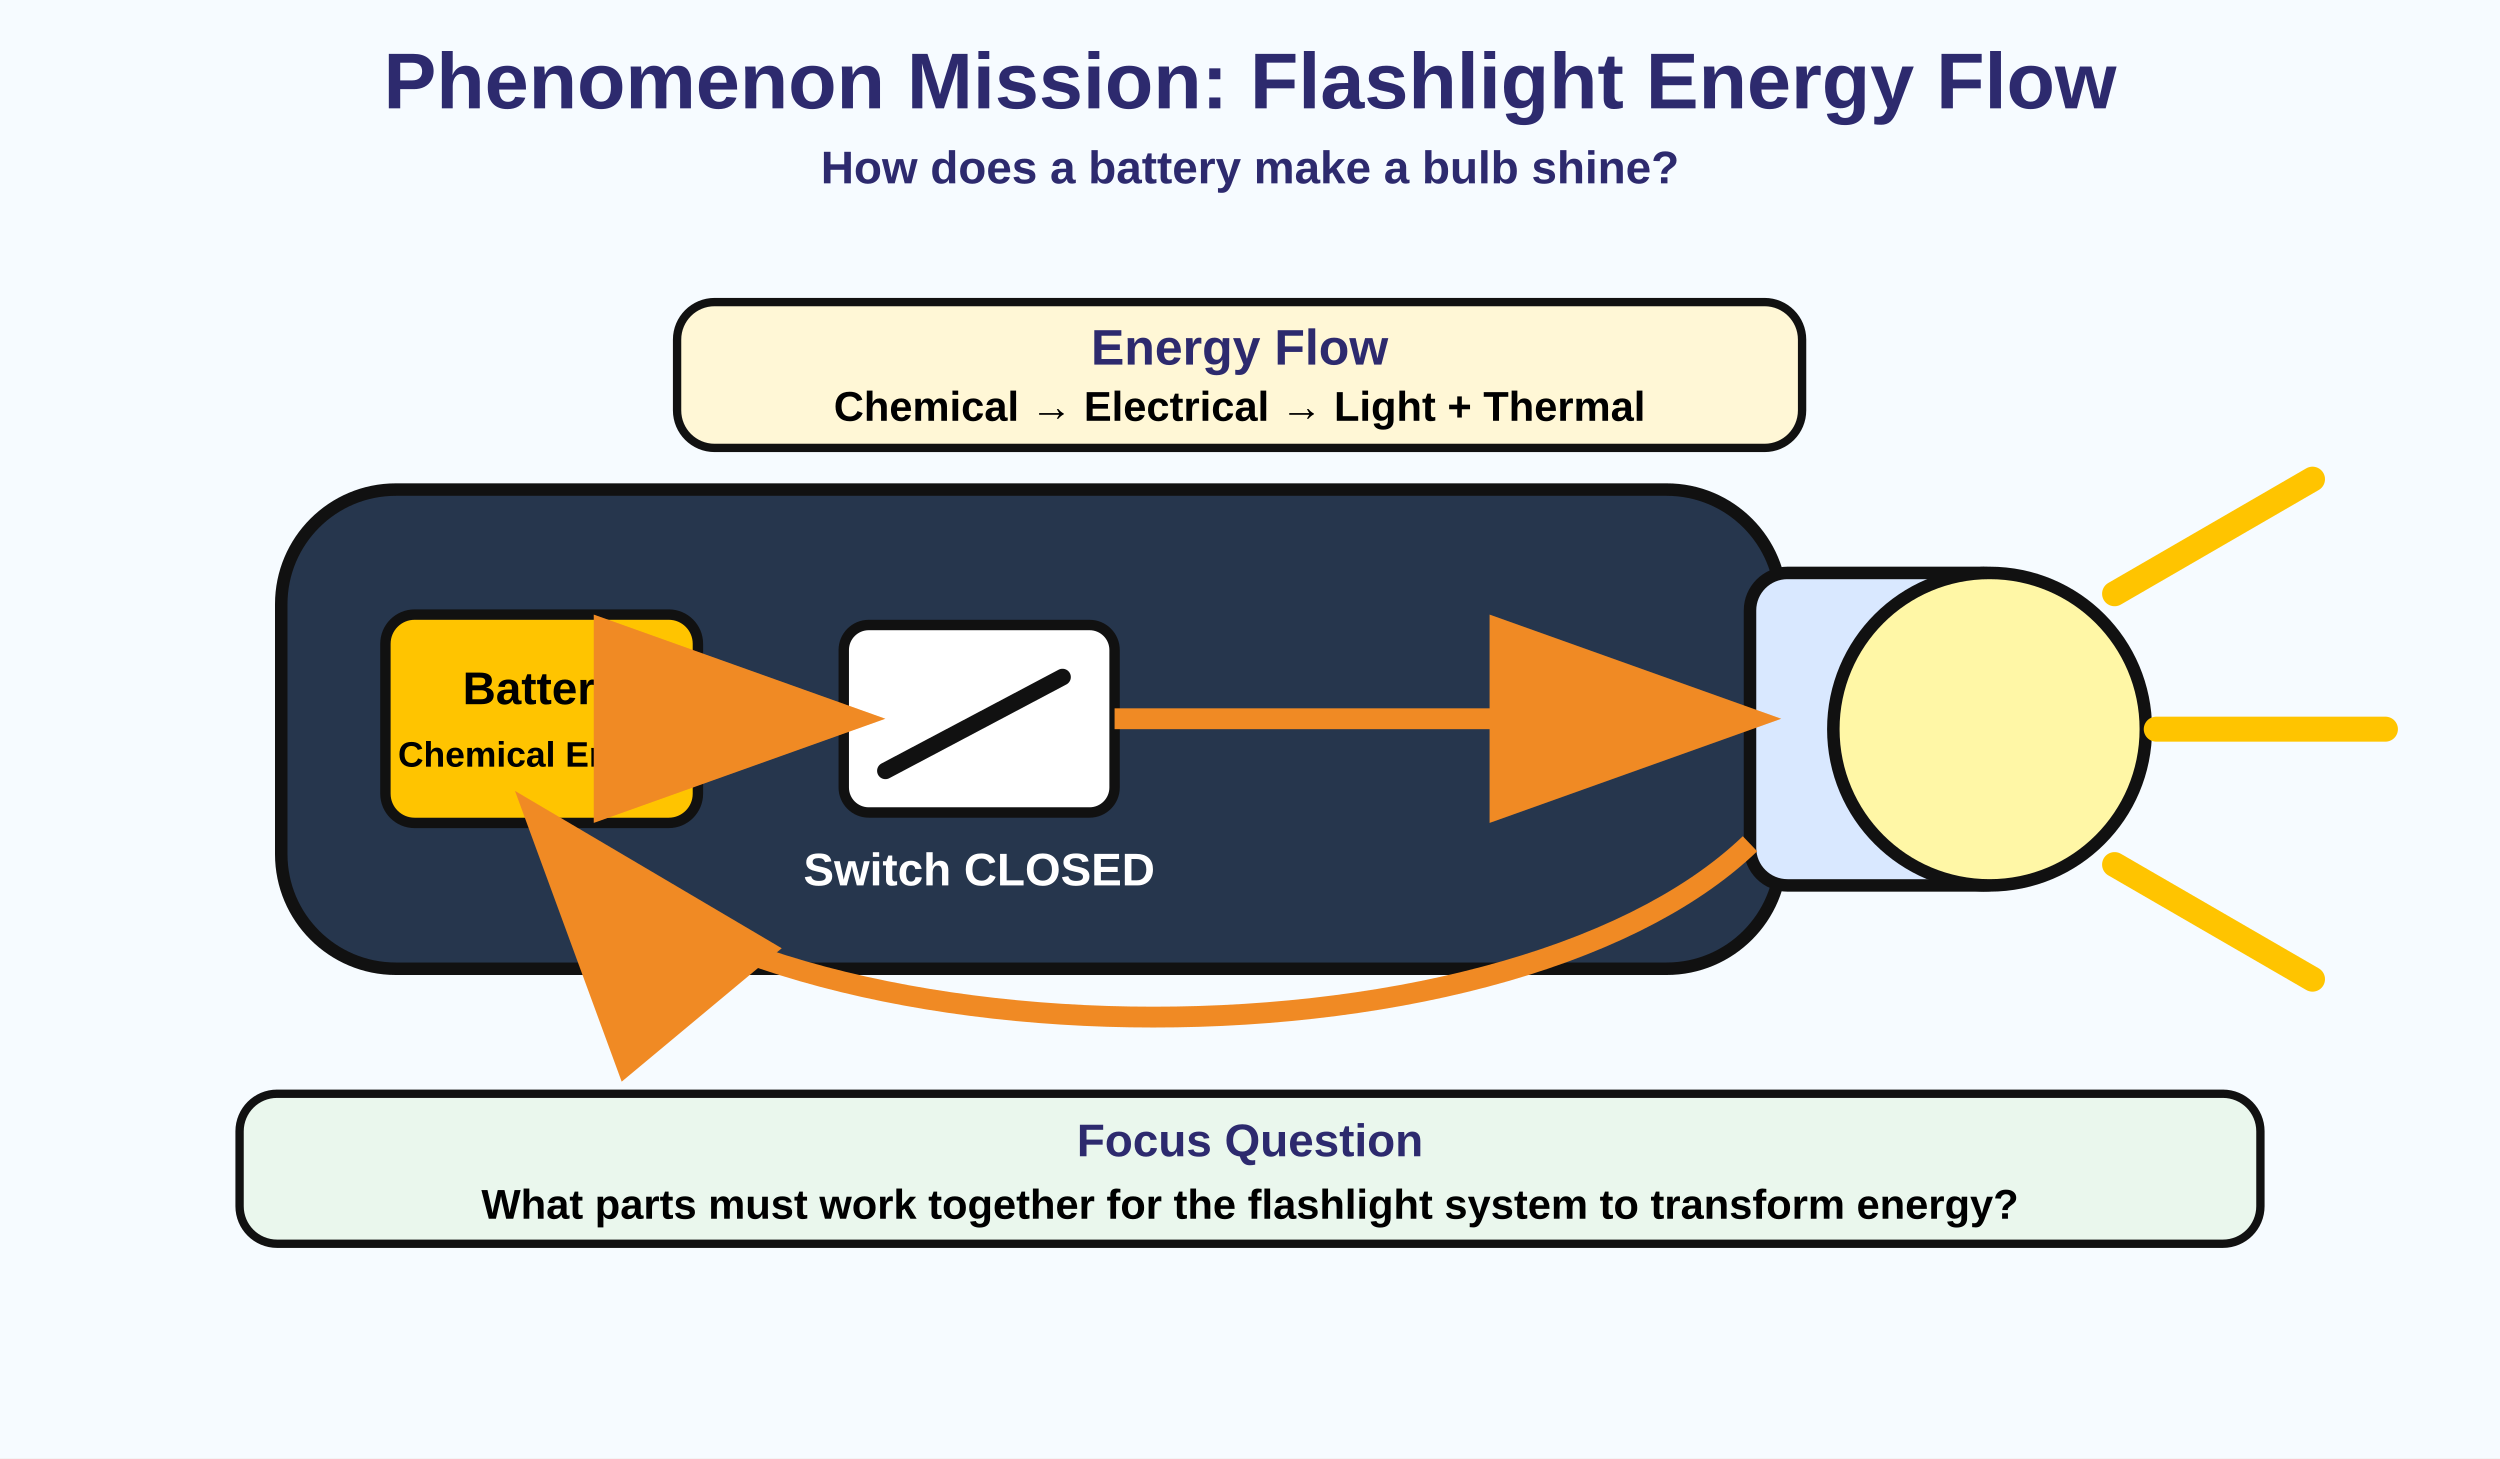
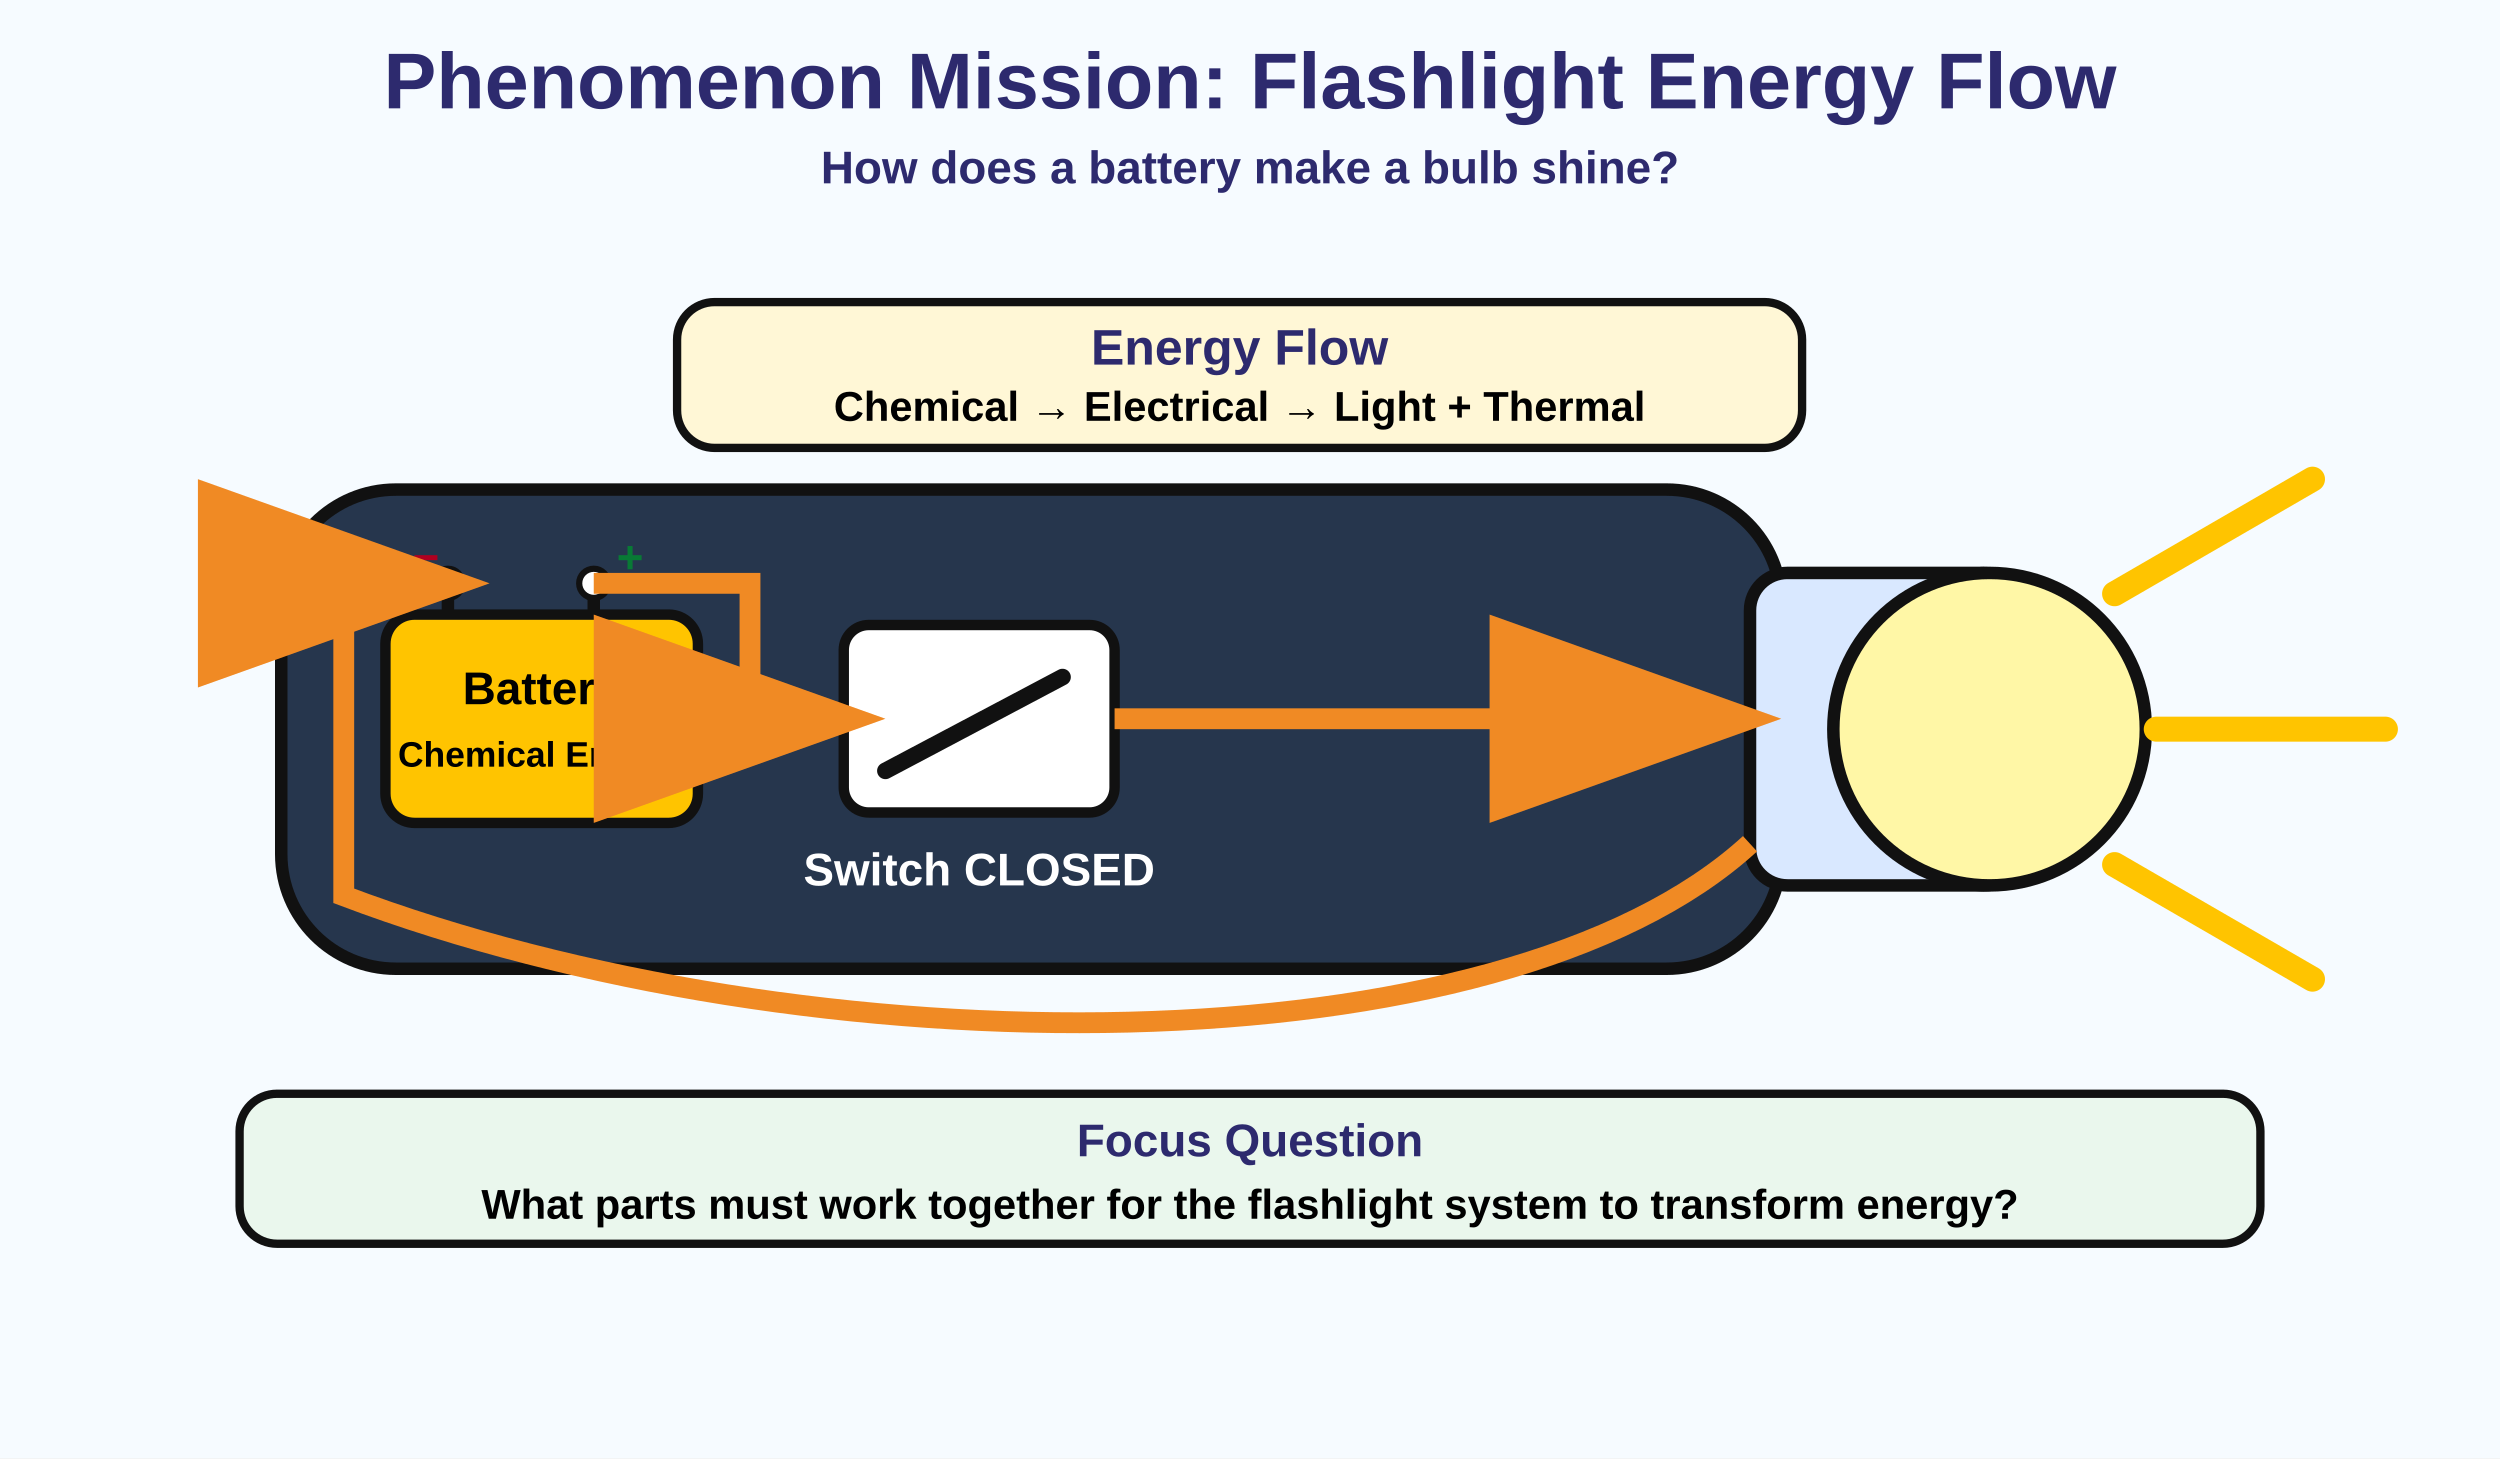
<svg xmlns="http://www.w3.org/2000/svg" width="1200" height="700" viewBox="0 0 1200 700">
  <rect width="1200" height="700" fill="#f6fbff" />
  <text x="600" y="52" text-anchor="middle" font-family="Arial" font-size="38" font-weight="900" fill="#2d2a6e">Phenomenon Mission: Flashlight Energy Flow</text>
  <text x="600" y="88" text-anchor="middle" font-family="Arial" font-size="22" font-weight="700" fill="#2d2a6e">How does a battery make a bulb shine?</text>
  <rect x="135" y="235" width="720" height="230" rx="55" fill="#26364d" stroke="#111" stroke-width="6" />
  <rect x="840" y="275" width="130" height="150" rx="18" fill="#d9e8ff" stroke="#111" stroke-width="6" />
  <circle cx="955" cy="350" r="75" fill="#fff7a6" stroke="#111" stroke-width="6" />
  <path d="M1015 285 L1110 230 M1035 350 L1145 350 M1015 415 L1110 470" stroke="#ffc400" stroke-width="12" stroke-linecap="round" />
  <rect x="185" y="295" width="150" height="100" rx="14" fill="#ffc400" stroke="#111" stroke-width="5" />
+   <line x1="215" y1="280" x2="215" y2="295" stroke="#111" stroke-width="6" />
+   <line x1="285" y1="280" x2="285" y2="295" stroke="#111" stroke-width="6" />
+   <circle cx="215" cy="280" r="7" fill="#fff" stroke="#111" stroke-width="3" />
+   <circle cx="285" cy="280" r="7" fill="#fff" stroke="#111" stroke-width="3" />
+   <text x="198" y="275" font-family="Arial" font-size="22" font-weight="900" fill="#b00020">−</text>
+   <text x="296" y="275" font-family="Arial" font-size="22" font-weight="900" fill="#087a35">+</text>
  <text x="260" y="338" text-anchor="middle" font-family="Arial" font-size="22" font-weight="900">Battery</text>
  <text x="260" y="368" text-anchor="middle" font-family="Arial" font-size="17" font-weight="700">Chemical Energy</text>
  <rect x="405" y="300" width="130" height="90" rx="12" fill="#ffffff" stroke="#111" stroke-width="5" />
  <line x1="425" y1="370" x2="510" y2="325" stroke="#111" stroke-width="8" stroke-linecap="round" />
  <text x="470" y="425" text-anchor="middle" font-family="Arial" font-size="22" font-weight="900" fill="#fff">Switch CLOSED</text>
-   <path d="M335 345 L405 345" stroke="#f08a24" stroke-width="10" fill="none" marker-end="url(#arrow)" />
+   <path d="M285 280 L360 280 L360 345 L405 345" stroke="#f08a24" stroke-width="10" fill="none" marker-end="url(#arrow)" />
  <path d="M535 345 L835 345" stroke="#f08a24" stroke-width="10" fill="none" marker-end="url(#arrow)" />
-   <path d="M840 405 C720 520 360 515 260 395" stroke="#f08a24" stroke-width="10" fill="none" marker-end="url(#arrow)" />
+   <path d="M840 405 C720 515 390 515 165 430 L165 280 L215 280" stroke="#f08a24" stroke-width="10" fill="none" marker-end="url(#arrow)" />
  <rect x="325" y="145" width="540" height="70" rx="18" fill="#fff7d6" stroke="#111" stroke-width="4" />
  <text x="595" y="175" text-anchor="middle" font-family="Arial" font-size="24" font-weight="900" fill="#2d2a6e">Energy Flow</text>
  <text x="595" y="202" text-anchor="middle" font-family="Arial" font-size="20" font-weight="700">Chemical → Electrical → Light + Thermal</text>
  <rect x="115" y="525" width="970" height="72" rx="18" fill="#eaf7ed" stroke="#111" stroke-width="4" />
  <text x="600" y="555" text-anchor="middle" font-family="Arial" font-size="22" font-weight="900" fill="#2d2a6e">Focus Question</text>
  <text x="600" y="585" text-anchor="middle" font-family="Arial" font-size="20" font-weight="700">What parts must work together for the flashlight system to transform energy?</text>
  <defs>
    <marker id="arrow" markerWidth="14" markerHeight="14" refX="12" refY="5" orient="auto">
      <path d="M0,0 L0,10 L14,5 z" fill="#f08a24" />
    </marker>
  </defs>
</svg>
